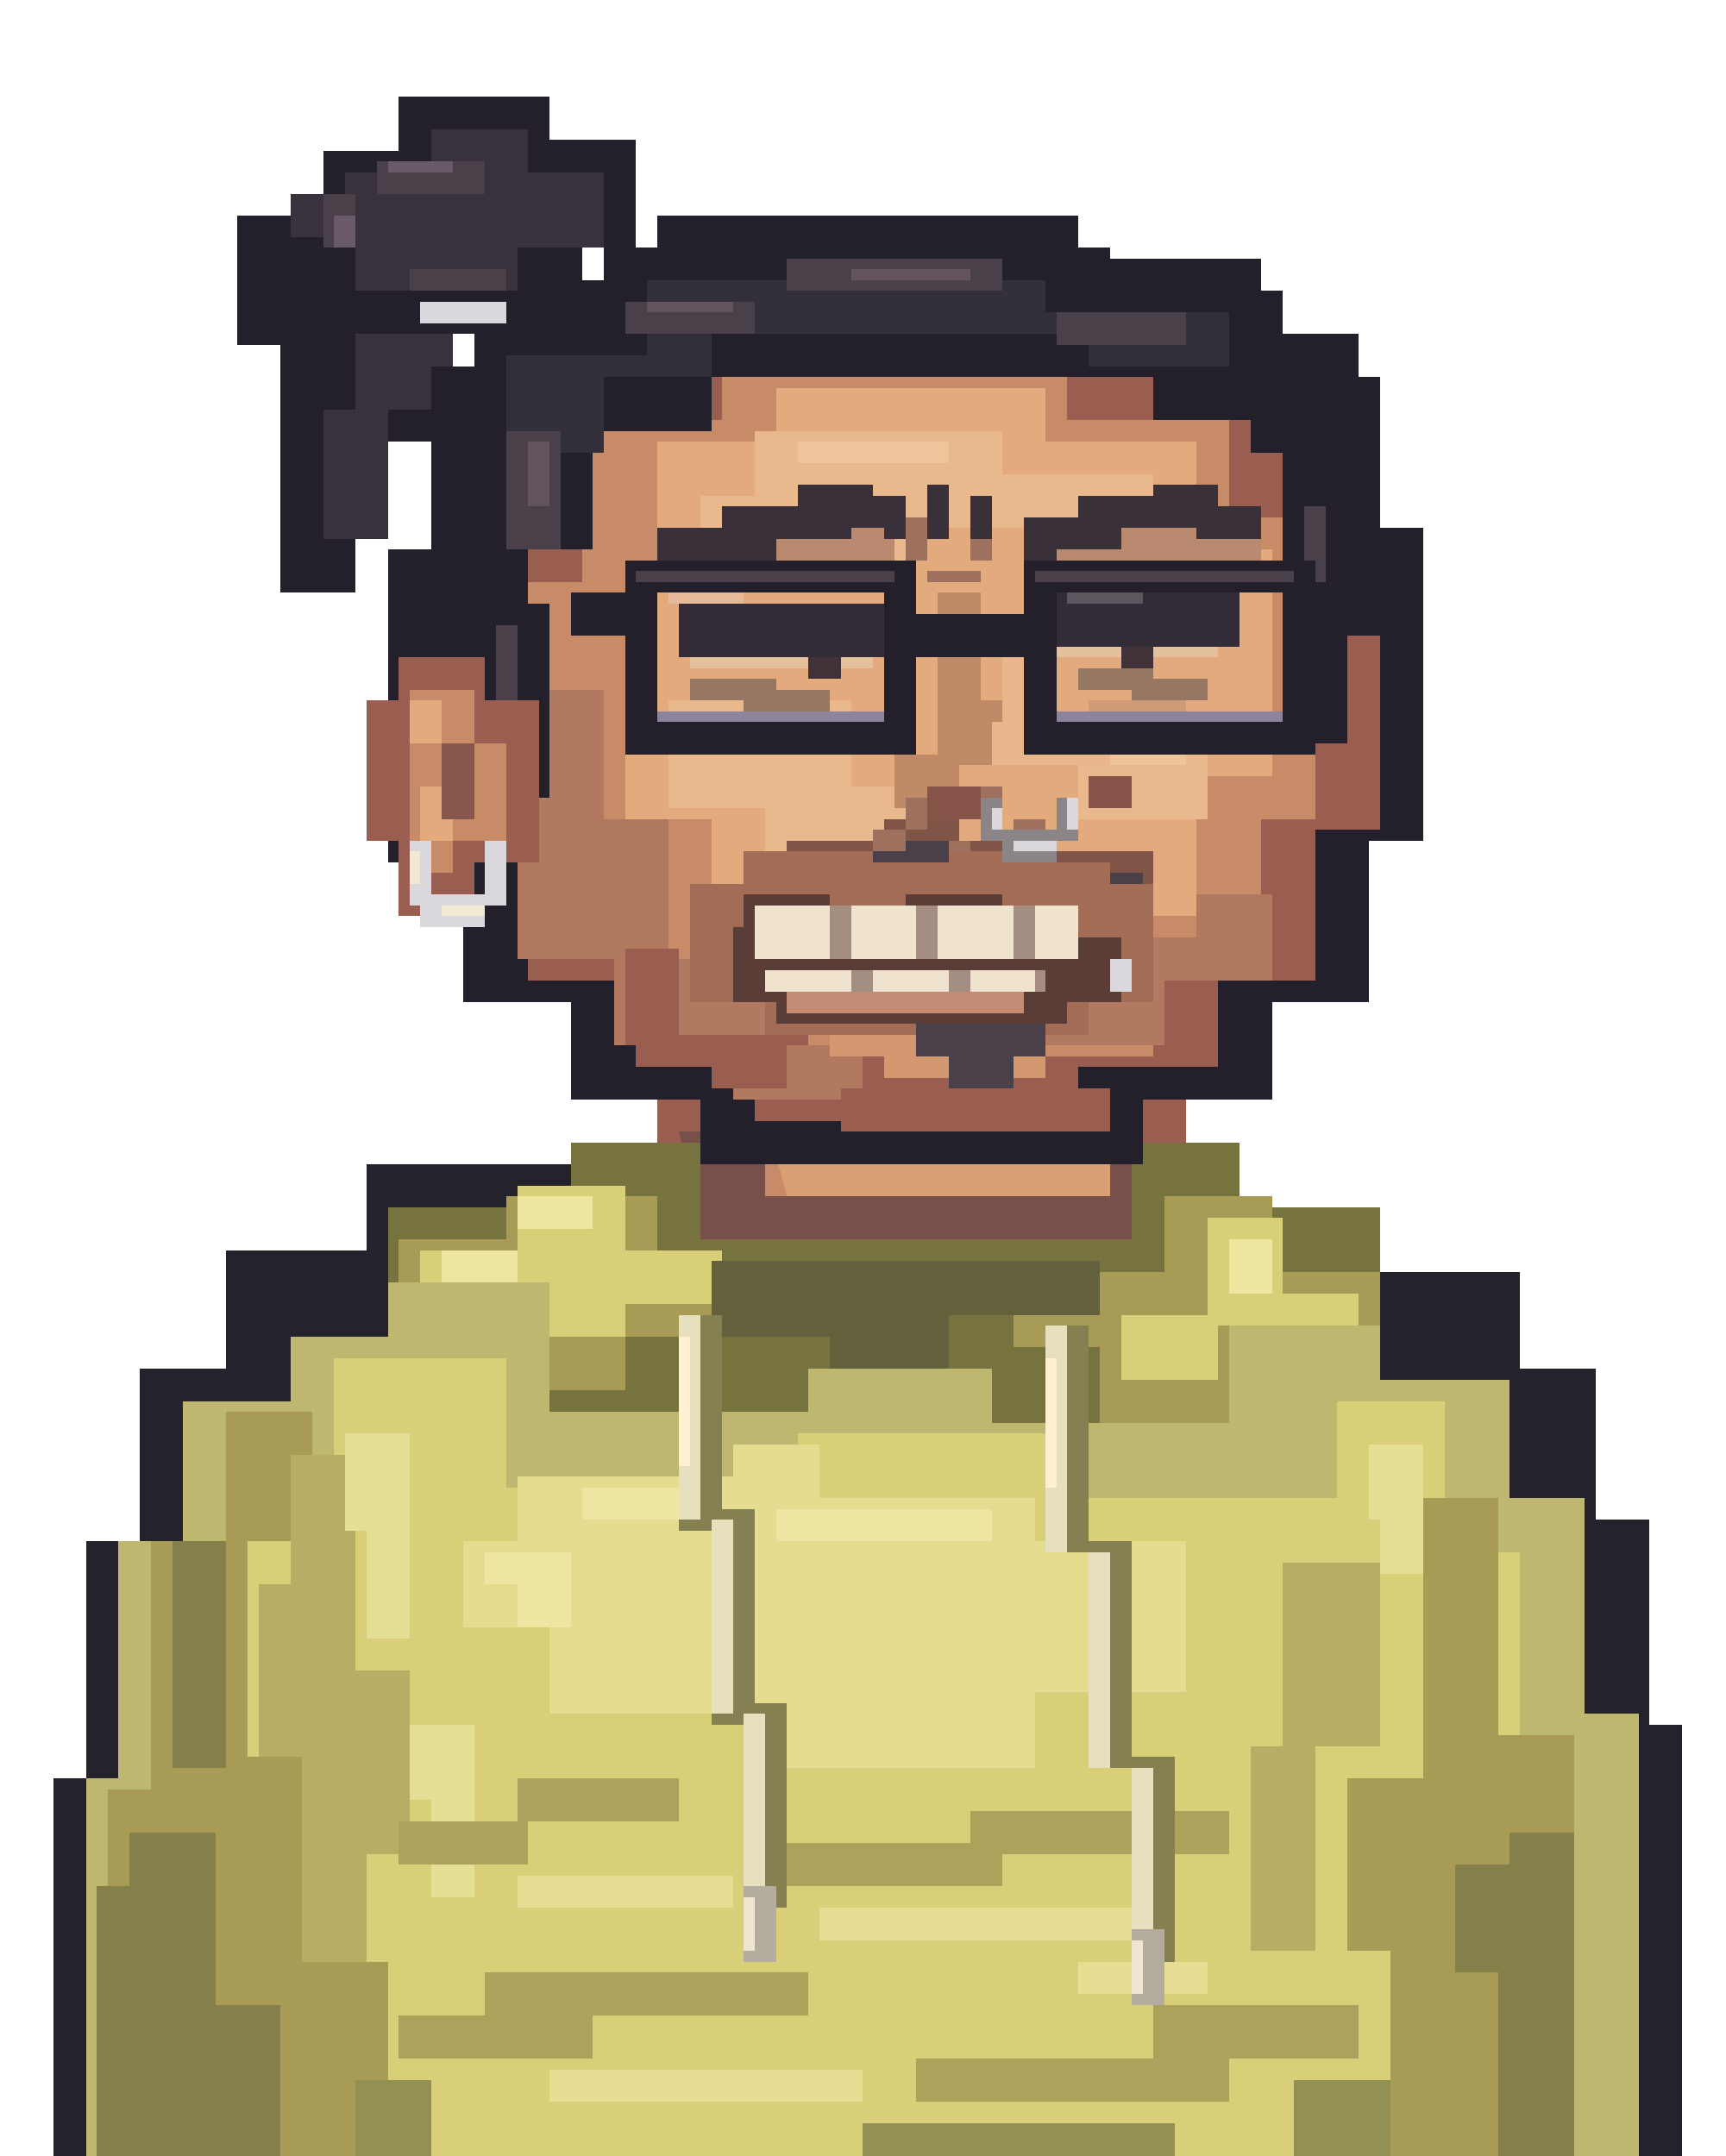
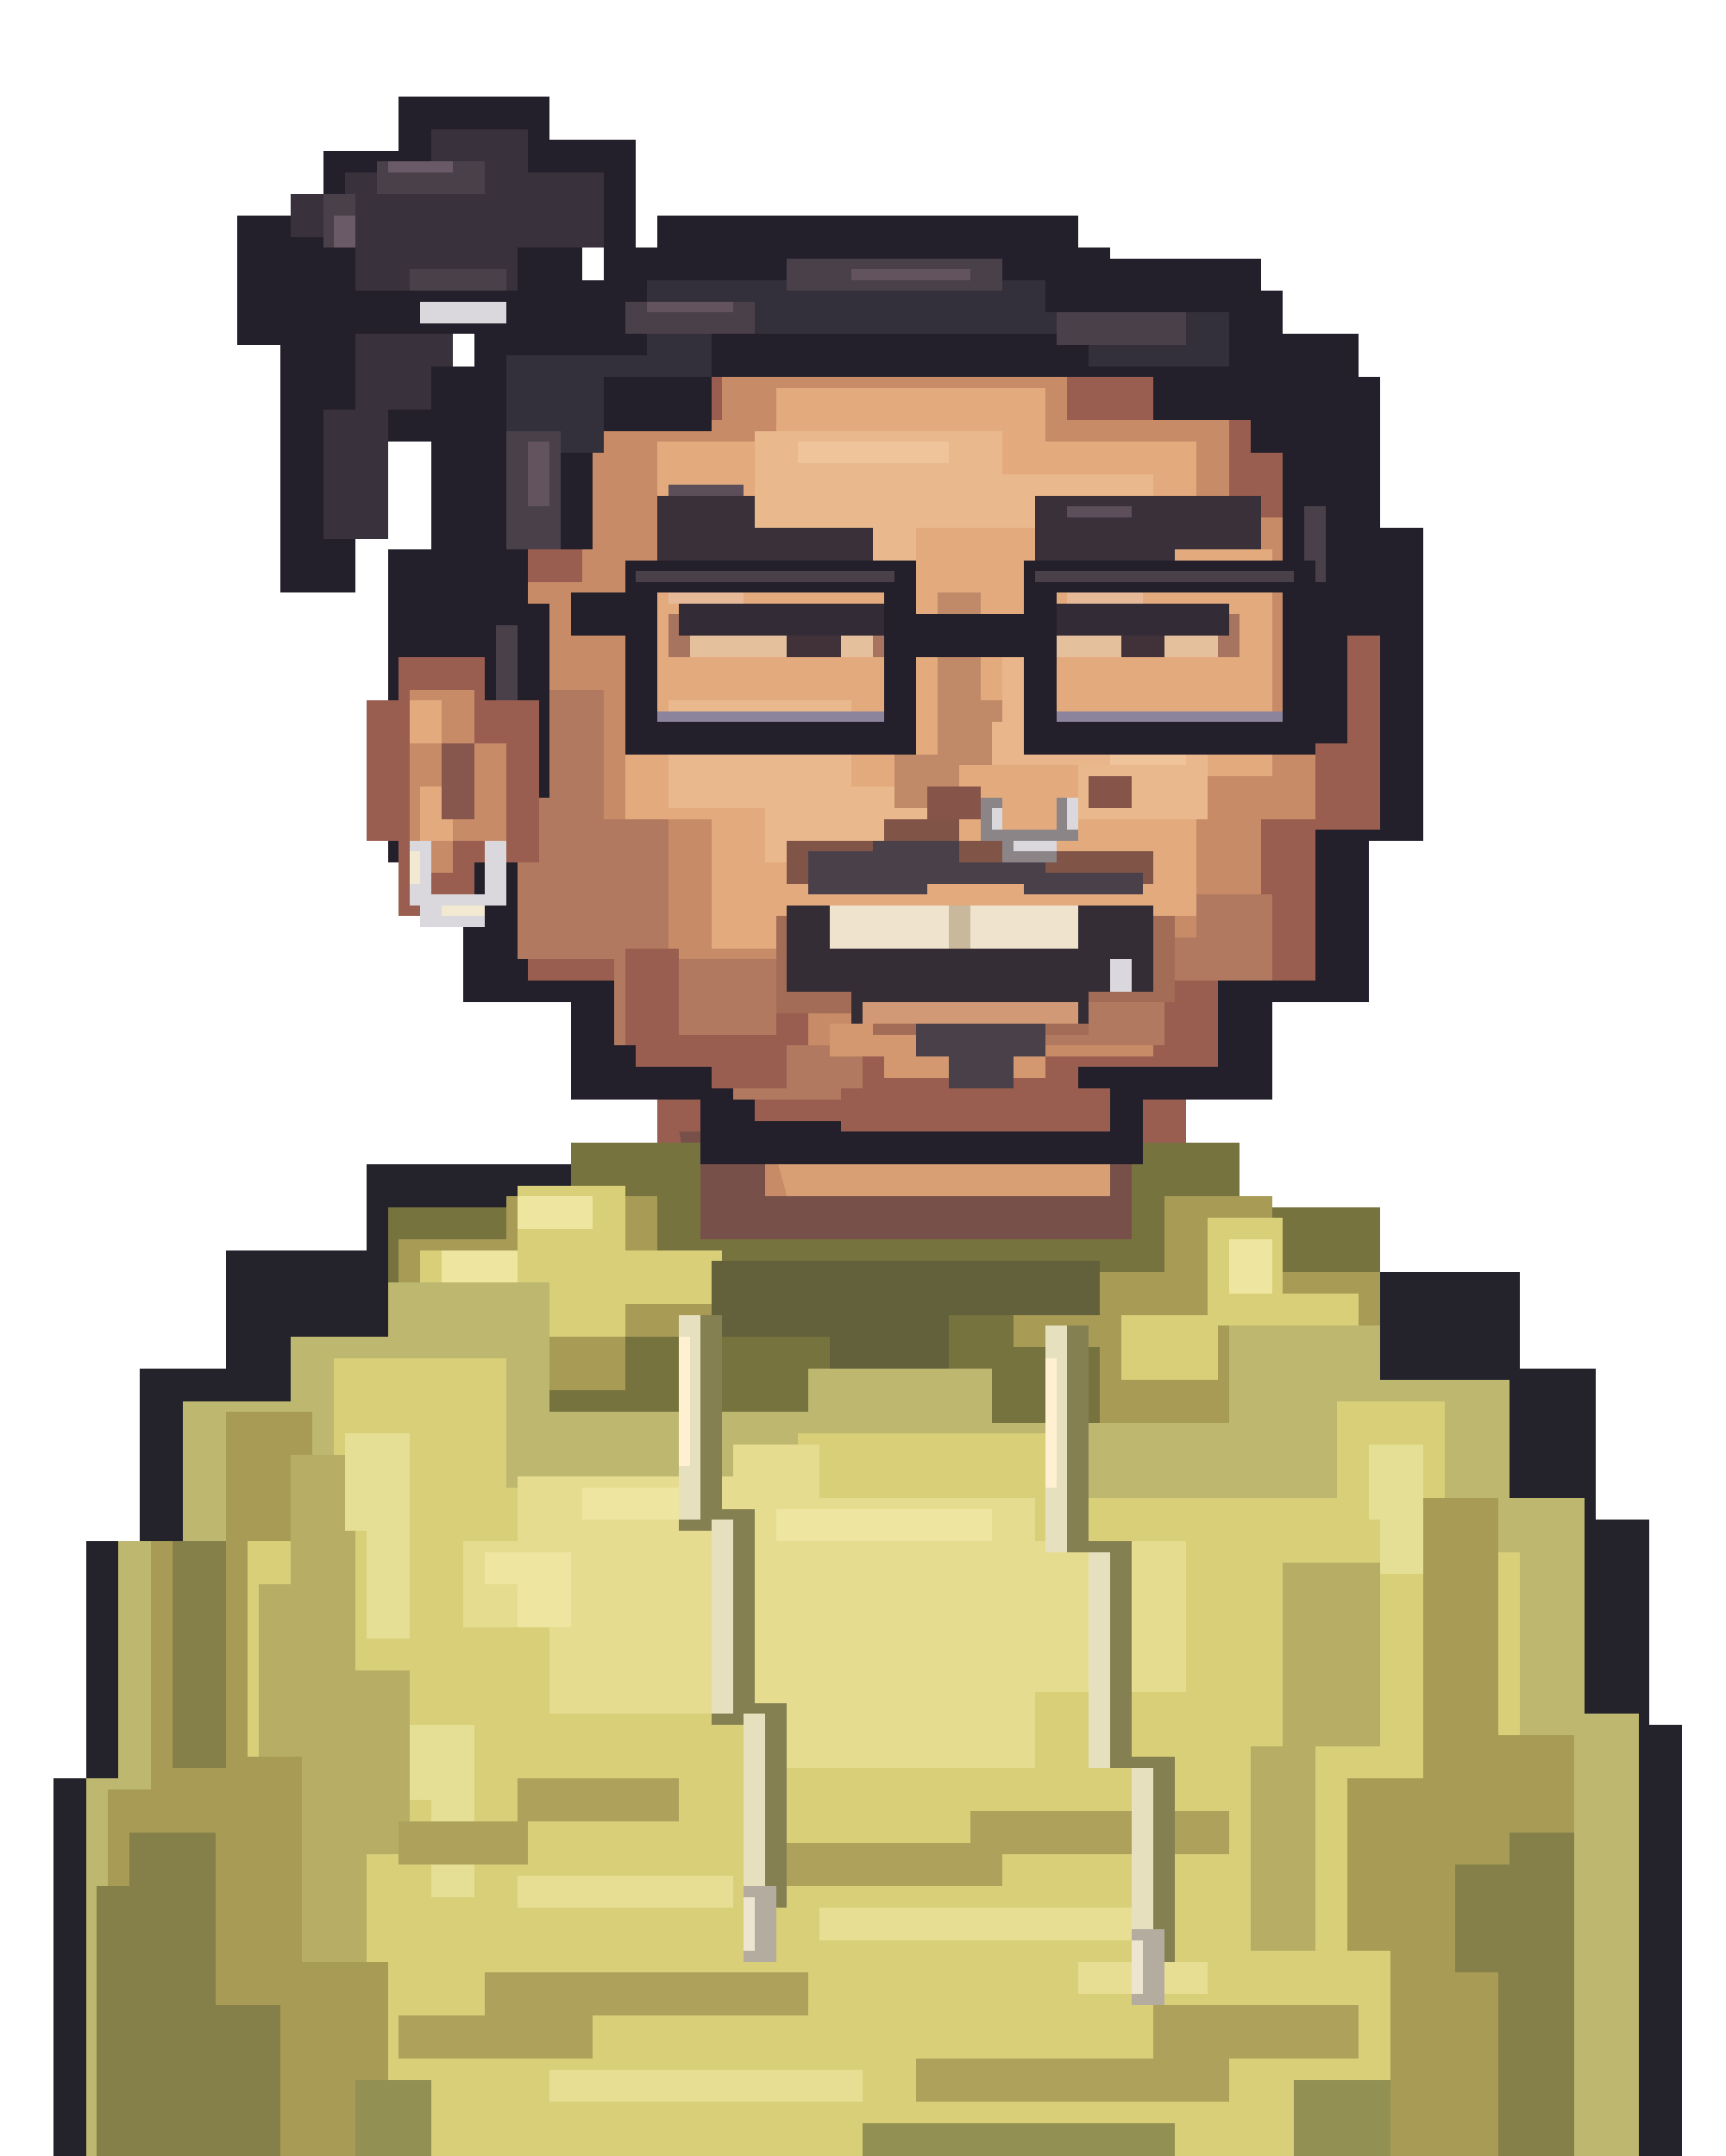
- <svg xmlns="http://www.w3.org/2000/svg" width="480" height="600" viewBox="0 0 160 200" shape-rendering="crispEdges" data-expression="disgusted-strong">
+ <svg xmlns="http://www.w3.org/2000/svg" width="480" height="600" viewBox="0 0 160 200" shape-rendering="crispEdges" data-expression="angry">
  <g id="body-outline" fill="#24232c">
    <path d="M52 108h60v4h16v6h13v9h7v14h5v19h3v40H5v-35h3v-22h5v-16h8v-11h13v-8h18z" />
  </g>
  <g id="tied-hair">
    <path fill="#24202b" d="M30 14h7V9h14v4h8v10h-5v8H42v10h-9v14h-7V32h-4V20h8z" />
    <path fill="#39313b" d="M32 16h8v-4h9v4h7v7h-8v4H33v-5h-6v-4h5zM33 31h9v7h-6v12h-6V38h3z" />
    <path fill="#49404a" d="M35 15h10v3H33v5h-3v-5h5zM38 25h9v2h-9z" />
    <path fill="#6a5966" d="M36 15h6v1h-6zM31 20h2v3h-2z" />
    <path fill="#dad8dc" d="M39 28h8v2h-8z" />
  </g>
  <g id="neck">
    <path fill="#995e4f" d="M61 88h49v23h6v8H55v-9h6z" />
    <path fill="#c88b67" d="M66 93h37v13h8v7H66z" />
    <path fill="#d89e74" d="M70 100h29v7h8v4H73z" />
    <path fill="#78504a" d="M63 105h8v6h32v-4h7v9H65z" />
  </g>
  <g id="hood">
    <path fill="#77733f" d="M53 106h12v9h40v-9h10v6h13v10h-12v13H49v-13H36v-10h17z" />
    <path fill="#a79b56" d="M47 111h14v6h12v7H58v5H46v-9H37v-5h10zM108 111h10v7h10v7h-12v8h-14v-8h-8v-7h14z" />
    <path fill="#d8cf78" d="M48 110h10v6h9v5h-9v3H47v-4H39v-4h9zM112 113h7v7h7v3h-13v5h-9v-6h8z" />
    <path fill="#eee6a0" d="M48 111h7v3h-7zM41 116h7v3h-7zM114 115h4v5h-4z" />
    <path fill="#62613c" d="M66 117h36v5H88v6H77v-4H66z" />
  </g>
  <g id="hoodie">
    <path fill="#bdb770" d="M36 119h15v12h24v-4h17v5h22v-9h14v5h12v11h7v20h5v41H8v-35h3v-22h6v-13h10v-6h9z" />
    <path fill="#d8cf78" d="M31 126h16v12h27v-5h23v6h27v-9h10v14h7v22h5v34H31v-9h-9v-20h-5v-21h5v-14h9z" />
    <path fill="#e5dc90" d="M48 137h20v-3h8v5h20v4h14v14H96v7H71v-5H51v-8h-8v-8h5z" />
    <path fill="#eee6a0" d="M54 138h12v3h-12zM45 144h8v7h-5v-4h-3zM72 140h20v3H72z" />
    <path fill="#a79b56" d="M21 131h8v12h-6v20h5v19h8v18H10v-34h4v-23h7zM132 139h7v22h7v39h-17v-19h-4v-16h7z" />
    <path fill="#85804a" d="M16 143h5v21h-5zM12 170h8v16h6v14H9v-25h3zM140 170h6v30h-7v-17h-4v-10h5z" />
    <path fill="#b8ad65" d="M27 135h6v20h5v17h-4v10h-6v-19h-4v-16h3zM119 145h9v17h-6v19h-6v-19h3z" />
    <path fill="#e5df96" d="M32 133h6v19h-4v-10h-2zM38 160h6v16h-4v-9h-2zM127 134h5v12h-4v-5h-1z" />
    <path fill="#aea15c" d="M48 165h15v4H49v4H37v-4h11zM90 168h24v4H93v3H71v-4h19zM45 183h30v4H55v4H37v-4h8zM107 186h19v5h-12v4H85v-4h22z" />
    <path fill="#e7de94" d="M48 174h20v3H48zM76 177h30v3H76zM51 192h29v3H51zM100 182h12v3h-12z" />
    <path fill="#929052" d="M33 193h7v7h-7zM120 193h9v7h-9zM80 197h29v3H80z" />
  </g>
  <g id="head">
    <path fill="#24202b" d="M44 30h12v-7h47v4h16v8h9v14h4v29h-5v15h-9v9h-12v6H65v-6H53v-9H43V80h-7V51h4V37h4z" />
    <path fill="#995e4f" d="M49 37h13v-8h38v5h16v8h8v17h4v18h-6v14h-9v8h-13v5H70v-5H59v-8H49V77h-6V55h6z" />
    <path fill="#c88b67" d="M54 39h13v-6h32v6h15v9h8v28h-5v13h-10v9H75v-5H62v-7h-8V71h-6V54h6z" />
    <path fill="#e3aa7e" d="M61 41h11v-5h25v5h14v10h7v21h-7v13h-9v8H78v-5H66V76h-8V56h3z" />
    <path fill="#e9b88d" d="M70 40h23v4h14v5H85v5H65v-8h5zM62 65h17v8h10v7H71v-5h-9zM100 66h12v10h-12z" />
    <path fill="#f0c49a" d="M74 41h14v2H74zM65 67h12v3H65zM103 68h7v3h-7z" />
    <path fill="#b17a60" d="M48 64h8v12h6v13h10v8h8v5H68v-5H57v-8h-9V77h-4V66h4zM111 83h7v8h-10v6H96v-5h11v-5h4z" />
    <path fill="#995e4f" d="M58 88h5v8h10v5h-7v-4h-8zM78 101h25v4H78z" />
    <path fill="#d39870" d="M77 95h20v5H82v-2h-5z" />
  </g>
  <g id="hair">
    <path fill="#24202b" d="M40 34h9v-8h12v-6h39v4h17v7h9v15h-7v-7h-12v-4H66v5H55v11h-6v17h-9z" />
    <path fill="#34303b" d="M47 33h13v-7h37v3h17v5h-13v-3H66v4H56v7h-9z" />
    <path fill="#49404a" d="M58 28h12v3H58zM73 24h20v3H73zM98 29h12v3H98zM47 40h5v11h-5z" />
    <path fill="#62535e" d="M60 28h8v1h-8zM79 25h11v1H79zM49 41h2v6h-2z" />
    <path fill="#24202b" d="M44 56h7v18h-5v7h-4V65h2zM119 45h6v24h-4V56h-2z" />
    <path fill="#49404a" d="M46 58h2v12h-2zM121 47h2v7h-2z" />
  </g>
  <g id="ear">
    <path fill="#995e4f" d="M37 61h8v4h5v15h-6v5h-7v-7h-3V65h3z" />
    <path fill="#c88b67" d="M38 64h6v5h3v9h-5v3h-4z" />
    <path fill="#e3aa7e" d="M38 65h3v4h-3zM39 73h3v5h-3z" />
    <path fill="#87564d" d="M41 69h3v7h-3z" />
    <path fill="#dad8dc" d="M38 78h2v5h5v-5h2v6h-2v2h-6v-2h-1z" />
    <path fill="#f1e9d2" d="M38 79h1v3h-1zM41 84h4v1h-4z" />
  </g>
  <g id="expression-neutral">
    <g id="expression-brows">
-       <path fill="#b98970" d="M61 49h22v4H61zM96 49h21v4H96z" />
-       <path fill="#39303a" d="M61 49h6v-2h7v-2h7v1h3v3h-5v1h-7v2h-5v2h-6zM95 48h5v-2h7v-1h6v2h4v3h-6v-1h-7v2h-6v2h-3z" />
-       <path fill="#9d715e" d="M84 48h2v4h-2zM90 48h2v4h-2zM86 53h5v1h-5z" />
-       <path fill="#39303a" d="M82 46h2v4h-2zM86 45h2v5h-2zM90 46h2v4h-2z" />
+       <path fill="#39303a" d="M61 46h9v3h11v4h-5v2H61z" />
+       <path fill="#39303a" d="M96 53h13v-2h8v-5H96z" />
+       <path fill="#5c4f5a" d="M62 45h7v1h-7zM99 47h6v1h-6z" />
    </g>
    <g id="expression-eyes">
-       <path fill="#e4c09d" d="M64 61h17v1H64zM98 60h15v1H98z" />
-       <path fill="#413139" d="M75 60h3v3h-3zM104 59h3v3h-3z" />
-       <path fill="#332b35" d="M63 56h20v5H63zM97 55h18v5H97z" />
-       <path fill="#967763" d="M64 63h8v1h5v2h-8v-1h-5zM100 62h7v1h5v2h-7v-1h-5z" />
-       <path fill="#d09a77" d="M67 66h9v1h-9zM101 65h9v1h-9z" />
+       <path fill="#a77460" d="M62 57h21v4H62zM96 57h19v4H96z" />
+       <path fill="#e4c09d" d="M64 58h17v3H64zM98 58h15v3H98z" />
+       <path fill="#413139" d="M73 58h5v3h-5zM104 58h4v3h-4z" />
+       <path fill="#332b35" d="M63 56h19v3H63zM97 56h17v3H97z" />
    </g>
    <path fill="#c08a68" d="M87 55h4v10h5v6h-7v4h-6v-5h4z" />
    <path fill="#e9b58a" d="M93 61h4v6h6v4H92v-4h1z" />
    <path fill="#efc096" d="M95 66h5v3h-5z" />
    <path fill="#87544a" d="M86 73h5v3h-5zM101 72h4v3h-4z" />
    <path fill="#805447" d="M73 78h9v-2h7v2h9v1h9v3H96v-1h-9v1H73z" />
    <path fill="#49404a" d="M75 79h6v-1h8v2h8v1h9v2H95v-1h-9v1H75z" />
    <g id="expression-mouth">
-       <path fill="#9d715e" d="M84 74h2v3h-2zM91 73h2v3h-2zM81 77h3v2h-3zM94 76h3v2h-3zM88 78h2v1h-2z" />
-       <path fill="#a26c56" d="M64 82h5v-3h12v1h7v-1h8v1h7v2h4v11h-6v3H71v-3h-7z" />
-       <path fill="#5b3d38" d="M69 83h8v1h7v-1h9v1h7v3h4v6h-5v2H72v-2h-4v-7h1z" />
-       <path fill="#efe3cd" d="M70 84h7v5h-7zM79 84h6v5h-6zM87 84h7v5h-7zM96 84h4v5h-4z" />
-       <path fill="#a48e82" d="M77 84h2v5h-2zM85 84h2v5h-2zM94 84h2v5h-2z" />
-       <path fill="#efe3cd" d="M71 90h8v2h-8zM81 90h7v2h-7zM90 90h6v2h-6z" />
-       <path fill="#a48e82" d="M79 90h2v2h-2zM88 90h2v2h-2zM96 90h1v2h-1z" />
-       <path fill="#c48b75" d="M73 92h22v2H73z" />
+       <path fill="#a26c56" d="M72 85h2v6h8v2h18v-2h7v-6h2v8h-8v3H81v-2h-9z" />
+       <path fill="#342d35" d="M73 84h34v8h-6v3H79v-3h-6z" />
+       <path fill="#efe3cd" d="M77 84h11v4H77zM90 84h10v4H90z" />
+       <path fill="#c9b89c" d="M88 84h2v4h-2z" />
+       <path fill="#d19975" d="M80 93h20v2H80z" />
    </g>
    <path fill="#49404a" d="M85 95h12v3h-3v3h-6v-3h-3z" />
    <path fill="#8c8588" d="M91 74h2v3h5v-3h2v4h-2v2h-5v-2h-2z" />
    <path fill="#dad8dc" d="M92 75h1v2h-1zM94 78h4v1h-4zM99 74h1v3h-1zM103 89h2v3h-2z" />
  </g>
  <g id="glasses">
    <path fill="#24202b" d="M53 55h7v4h-7zM85 57h10v4H85zM122 55h5v4h-5z" />
    <path fill="#24202b" fill-rule="evenodd" d="M58 52h27v18H58zM61 55h21v12H61zM95 52h27v18H95zM98 55h21v12H98z" />
    <path fill="#f1eff5" fill-opacity="0.22" d="M62 55h7v1h-7zM99 55h7v1h-7z" />
    <path fill="#8c839d" d="M61 66h21v1H61zM98 66h21v1H98z" />
    <path fill="#49404a" d="M59 53h24v1H59zM96 53h24v1H96z" />
  </g>
  <g id="drawstrings">
    <path fill="#858052" d="M63 122h4v18h3v18h3v19h-4v-17h-3v-18h-3zM97 123h4v20h4v20h4v19h-4v-18h-4v-20h-4z" />
    <path fill="#e7e0bf" d="M63 122h2v19h3v18h3v17h-2v-17h-3v-18h-3zM97 123h2v21h4v20h4v16h-2v-16h-4v-20h-4z" />
    <path fill="#fff0d1" d="M63 124h1v12h-1zM97 126h1v12h-1z" />
    <path fill="#b5aca0" d="M69 175h3v7h-3zM105 179h3v7h-3z" />
    <path fill="#eee5d1" d="M69 176h1v5h-1zM105 180h1v5h-1z" />
  </g>
</svg>
